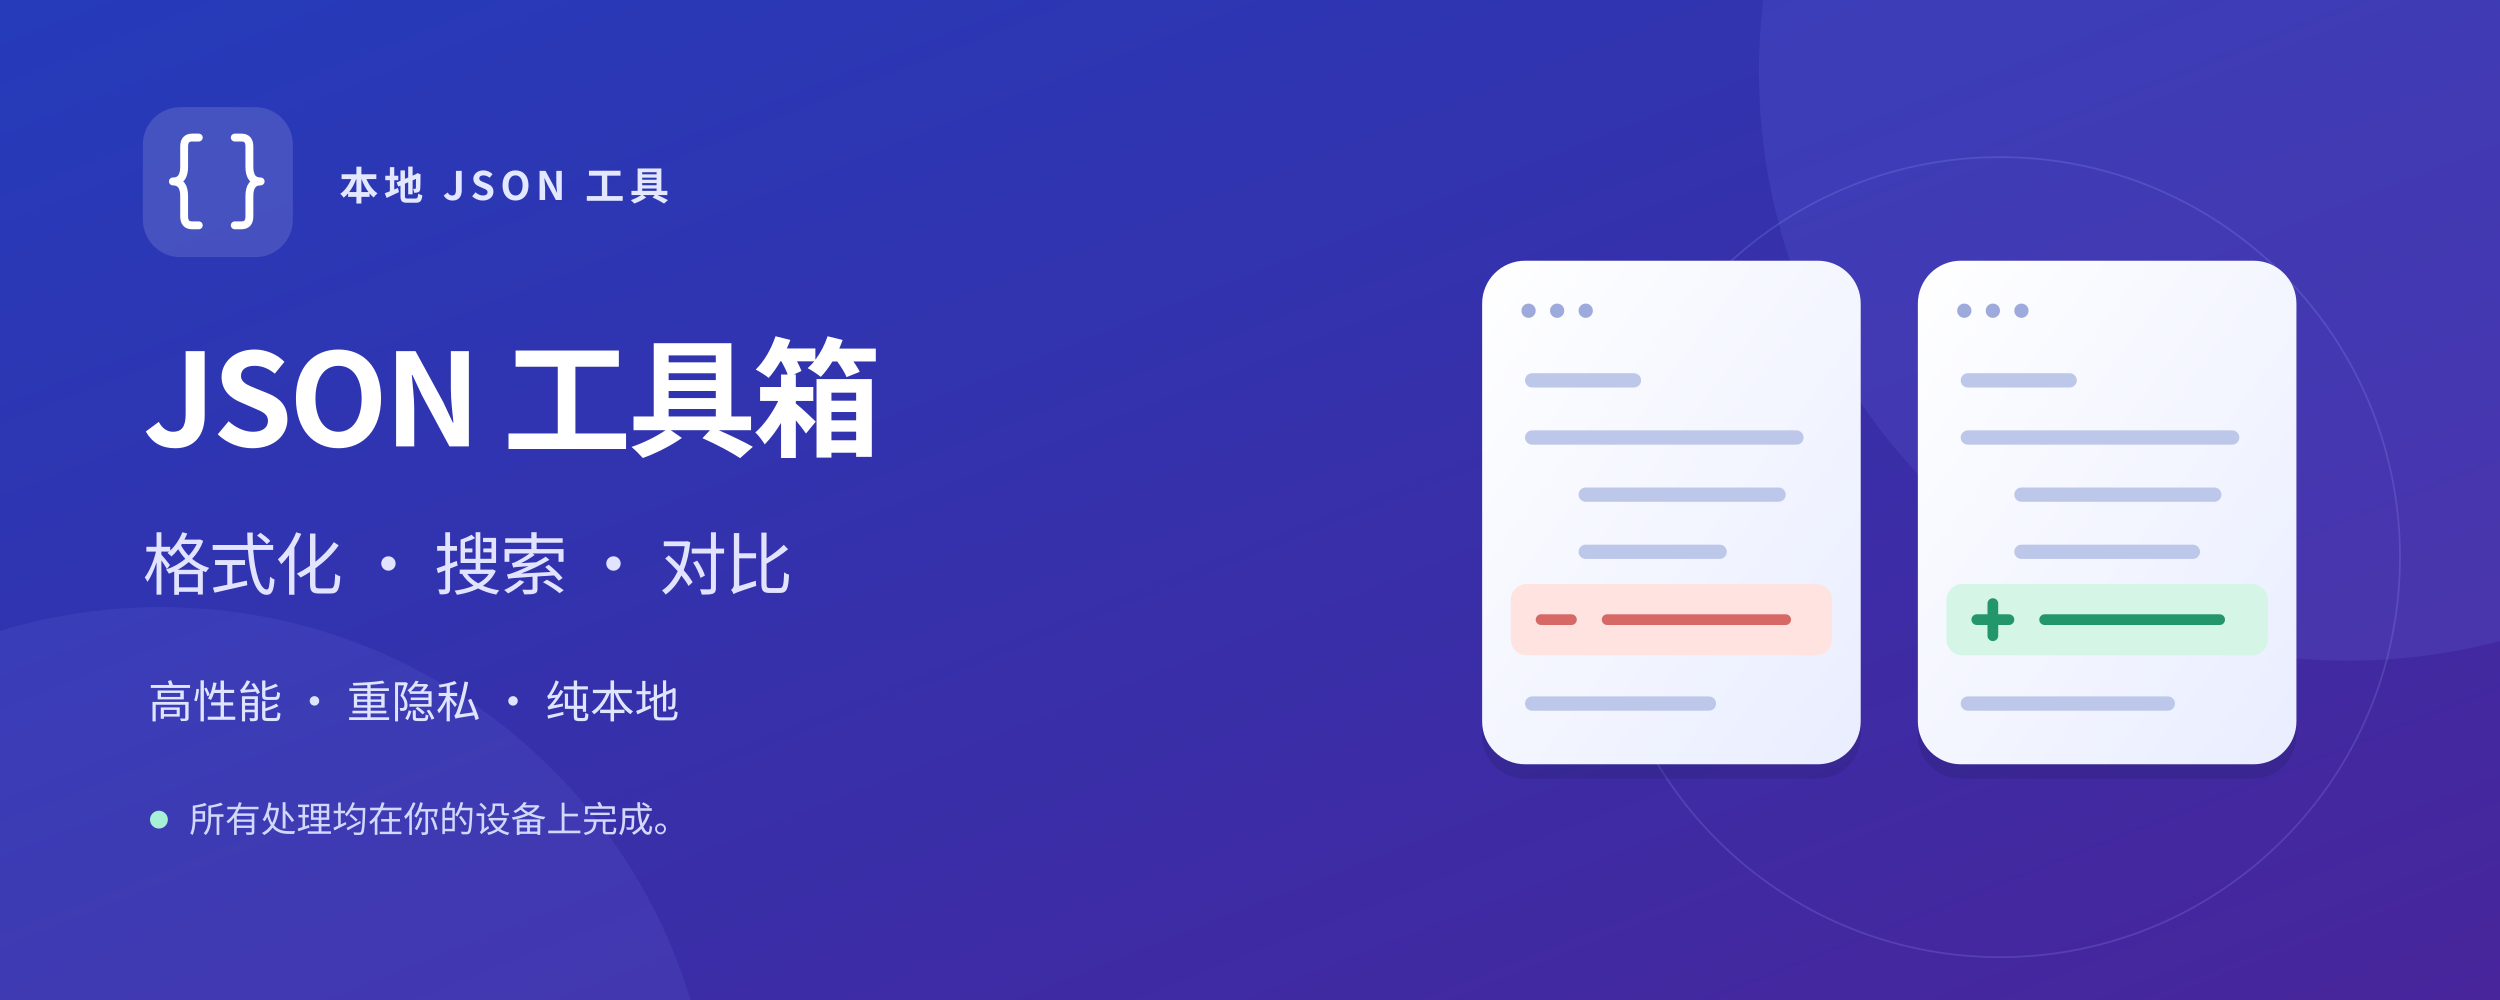
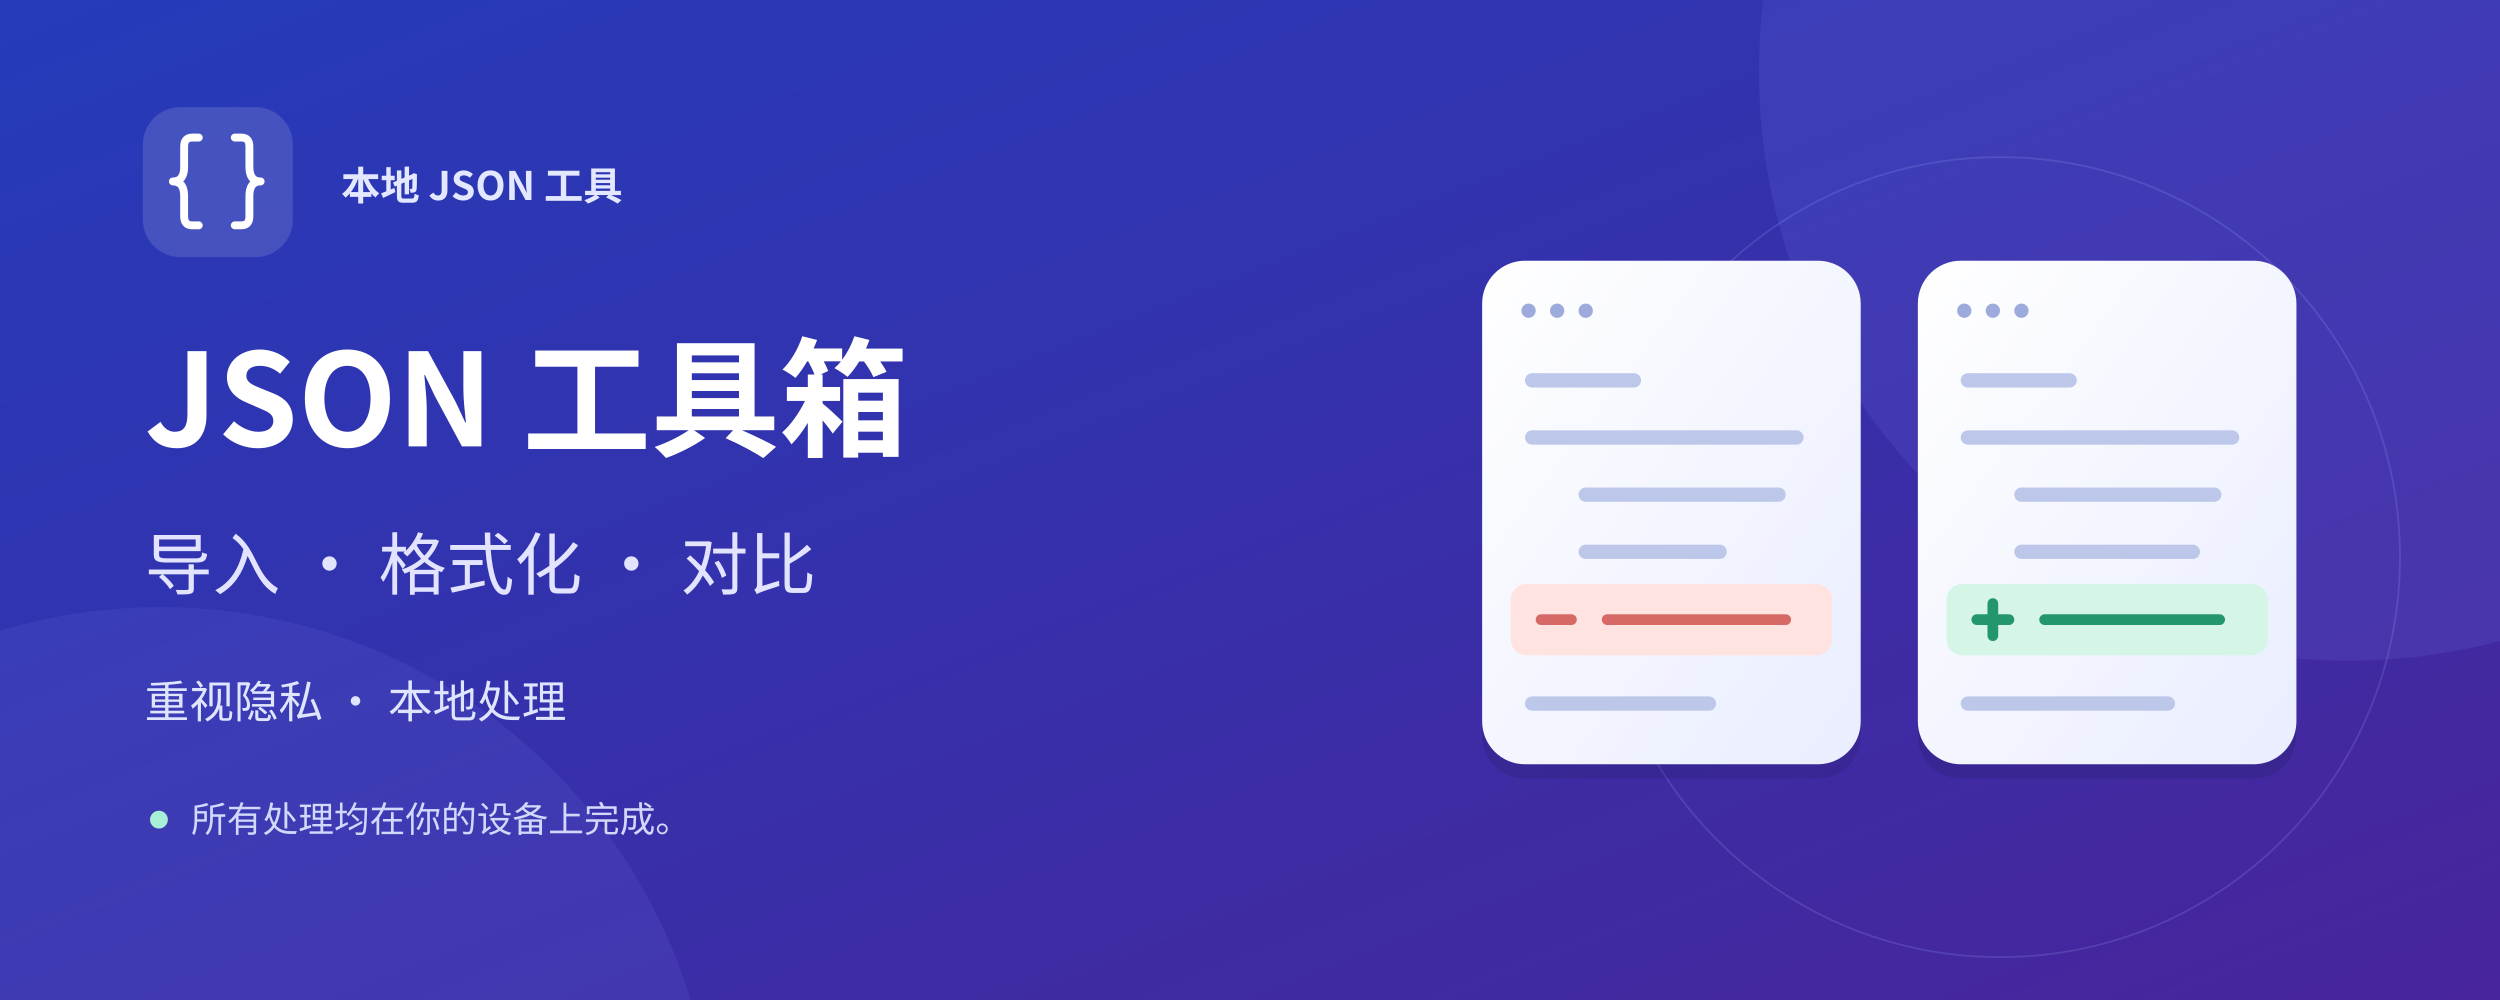
- <svg xmlns="http://www.w3.org/2000/svg" width="1400" height="560" viewBox="0 0 1400 560">
+ <svg xmlns="http://www.w3.org/2000/svg" width="1400" height="560" viewBox="0 0 1400 560" lang="zh-CN">
  <defs>
    <linearGradient id="bg" x2="1" y2="1">
      <stop stop-color="#253bba" />
      <stop offset="1" stop-color="#48259b" />
    </linearGradient>
    <linearGradient id="card" x2="1" y2="1">
      <stop stop-color="#fff" />
      <stop offset="1" stop-color="#e9edff" />
    </linearGradient>
  </defs>
  <rect width="1400" height="560" fill="url(#bg)" />
  <circle cx="1315" cy="40" r="330" fill="#7f85f7" opacity=".13" />
  <circle cx="90" cy="650" r="310" fill="#818cf8" opacity=".11" />
  <circle cx="1120" cy="312" r="224" fill="none" stroke="#a4afff" stroke-width="1" opacity=".18" />
  <rect x="80" y="60" width="84" height="84" rx="21" fill="#fff" opacity=".13" />
  <g transform="translate(88 72) scale(.63)" fill="none" stroke="#fff" stroke-width="7" stroke-linecap="round" stroke-linejoin="round">
    <path d="M37 8h-6q-7 0-7 8v18q0 13-10 13 10 0 10 13v18q0 8 7 8h6" />
    <path d="M69 8h6q7 0 7 8v18q0 13 10 13-10 0-10 13v18q0 8-7 8h-6" />
  </g>
-   <text x="190" y="112" fill="#e3e7ff" font-family="Noto Sans CJK SC, sans-serif" font-size="22" font-weight="700" letter-spacing="3">本地 JSON 工具</text>
-   <text x="80" y="250" fill="#fff" font-family="Noto Sans CJK SC, sans-serif" font-size="72" font-weight="700" letter-spacing="-2">JSON 工具箱</text>
-   <text x="80" y="330" fill="#e1e3ff" font-family="Noto Sans CJK SC, sans-serif" font-size="38" letter-spacing="-1">格式化 · 搜索 · 对比</text>
-   <text x="83" y="402" fill="#e0e5ff" font-family="Noto Sans CJK SC, sans-serif" font-size="25">高性能 · 重隐私 · 纯本地</text>
+   <text x="191" y="112" fill="#e3e7ff" font-family="Noto Sans CJK SC, Microsoft YaHei, sans-serif" font-size="22" font-weight="700" direction="ltr" unicode-bidi="isolate" text-anchor="start" data-max-width="588" data-min-x="190" data-max-x="780">本地 JSON 工具</text>
+   <text x="81" y="250" fill="#fff" font-family="Noto Sans CJK SC, Microsoft YaHei, sans-serif" font-size="72" font-weight="700" direction="ltr" unicode-bidi="isolate" text-anchor="start" data-max-width="698" data-min-x="80" data-max-x="780">JSON 工具箱</text>
+   <text x="81" y="330" fill="#e1e3ff" font-family="Noto Sans CJK SC, Microsoft YaHei, sans-serif" font-size="38" font-weight="400" direction="ltr" unicode-bidi="isolate" text-anchor="start" data-max-width="698" data-min-x="80" data-max-x="780">导入 · 格式化 · 对比</text>
+   <text x="81" y="402" fill="#e0e5ff" font-family="Noto Sans CJK SC, Microsoft YaHei, sans-serif" font-size="25" font-weight="400" direction="ltr" unicode-bidi="isolate" text-anchor="start" data-max-width="698" data-min-x="80" data-max-x="780">重视隐私 · 本地处理</text>
  <circle cx="89" cy="459" r="5" fill="#a8efd7" />
-   <text x="106" y="466" fill="#d1d8fb" font-family="Noto Sans CJK SC, sans-serif" font-size="20">所有处理均在你的设备上完成。</text>
+   <text x="107" y="466" fill="#d1d8fb" font-family="Noto Sans CJK SC, Microsoft YaHei, sans-serif" font-size="20" font-weight="400" direction="ltr" unicode-bidi="isolate" text-anchor="start" data-max-width="672" data-min-x="106" data-max-x="780">所有处理均在你的设备上完成。</text>
  <g transform="translate(830 146)">
    <rect x="0" y="8" width="212" height="282" rx="24" fill="#15174d" opacity=".18" />
    <rect x="244" y="8" width="212" height="282" rx="24" fill="#15174d" opacity=".18" />
    <rect width="212" height="282" rx="24" fill="url(#card)" />
    <rect x="244" width="212" height="282" rx="24" fill="url(#card)" />
    <g fill="#9caadc">
      <circle cx="26" cy="28" r="4" />
      <circle cx="42" cy="28" r="4" />
      <circle cx="58" cy="28" r="4" />
      <circle cx="270" cy="28" r="4" />
      <circle cx="286" cy="28" r="4" />
      <circle cx="302" cy="28" r="4" />
    </g>
    <g stroke="#bdc7e9" stroke-width="8" stroke-linecap="round">
      <path d="M28 67h57m-57 32h148m-118 32h108m-108 32h75m-105 85h99" />
      <path d="M272 67h57m-57 32h148m-118 32h108m-108 32h96m-126 85h112" />
    </g>
    <rect x="16" y="181" width="180" height="40" rx="9" fill="#ffe3e1" />
    <path d="M33 201h17m20 0h100" stroke="#d66966" stroke-width="6" stroke-linecap="round" />
    <rect x="260" y="181" width="180" height="40" rx="9" fill="#d5f5e6" />
    <path d="M277 201h18m-9-9v18m29-9h98" stroke="#23966b" stroke-width="6" stroke-linecap="round" />
  </g>
</svg>
